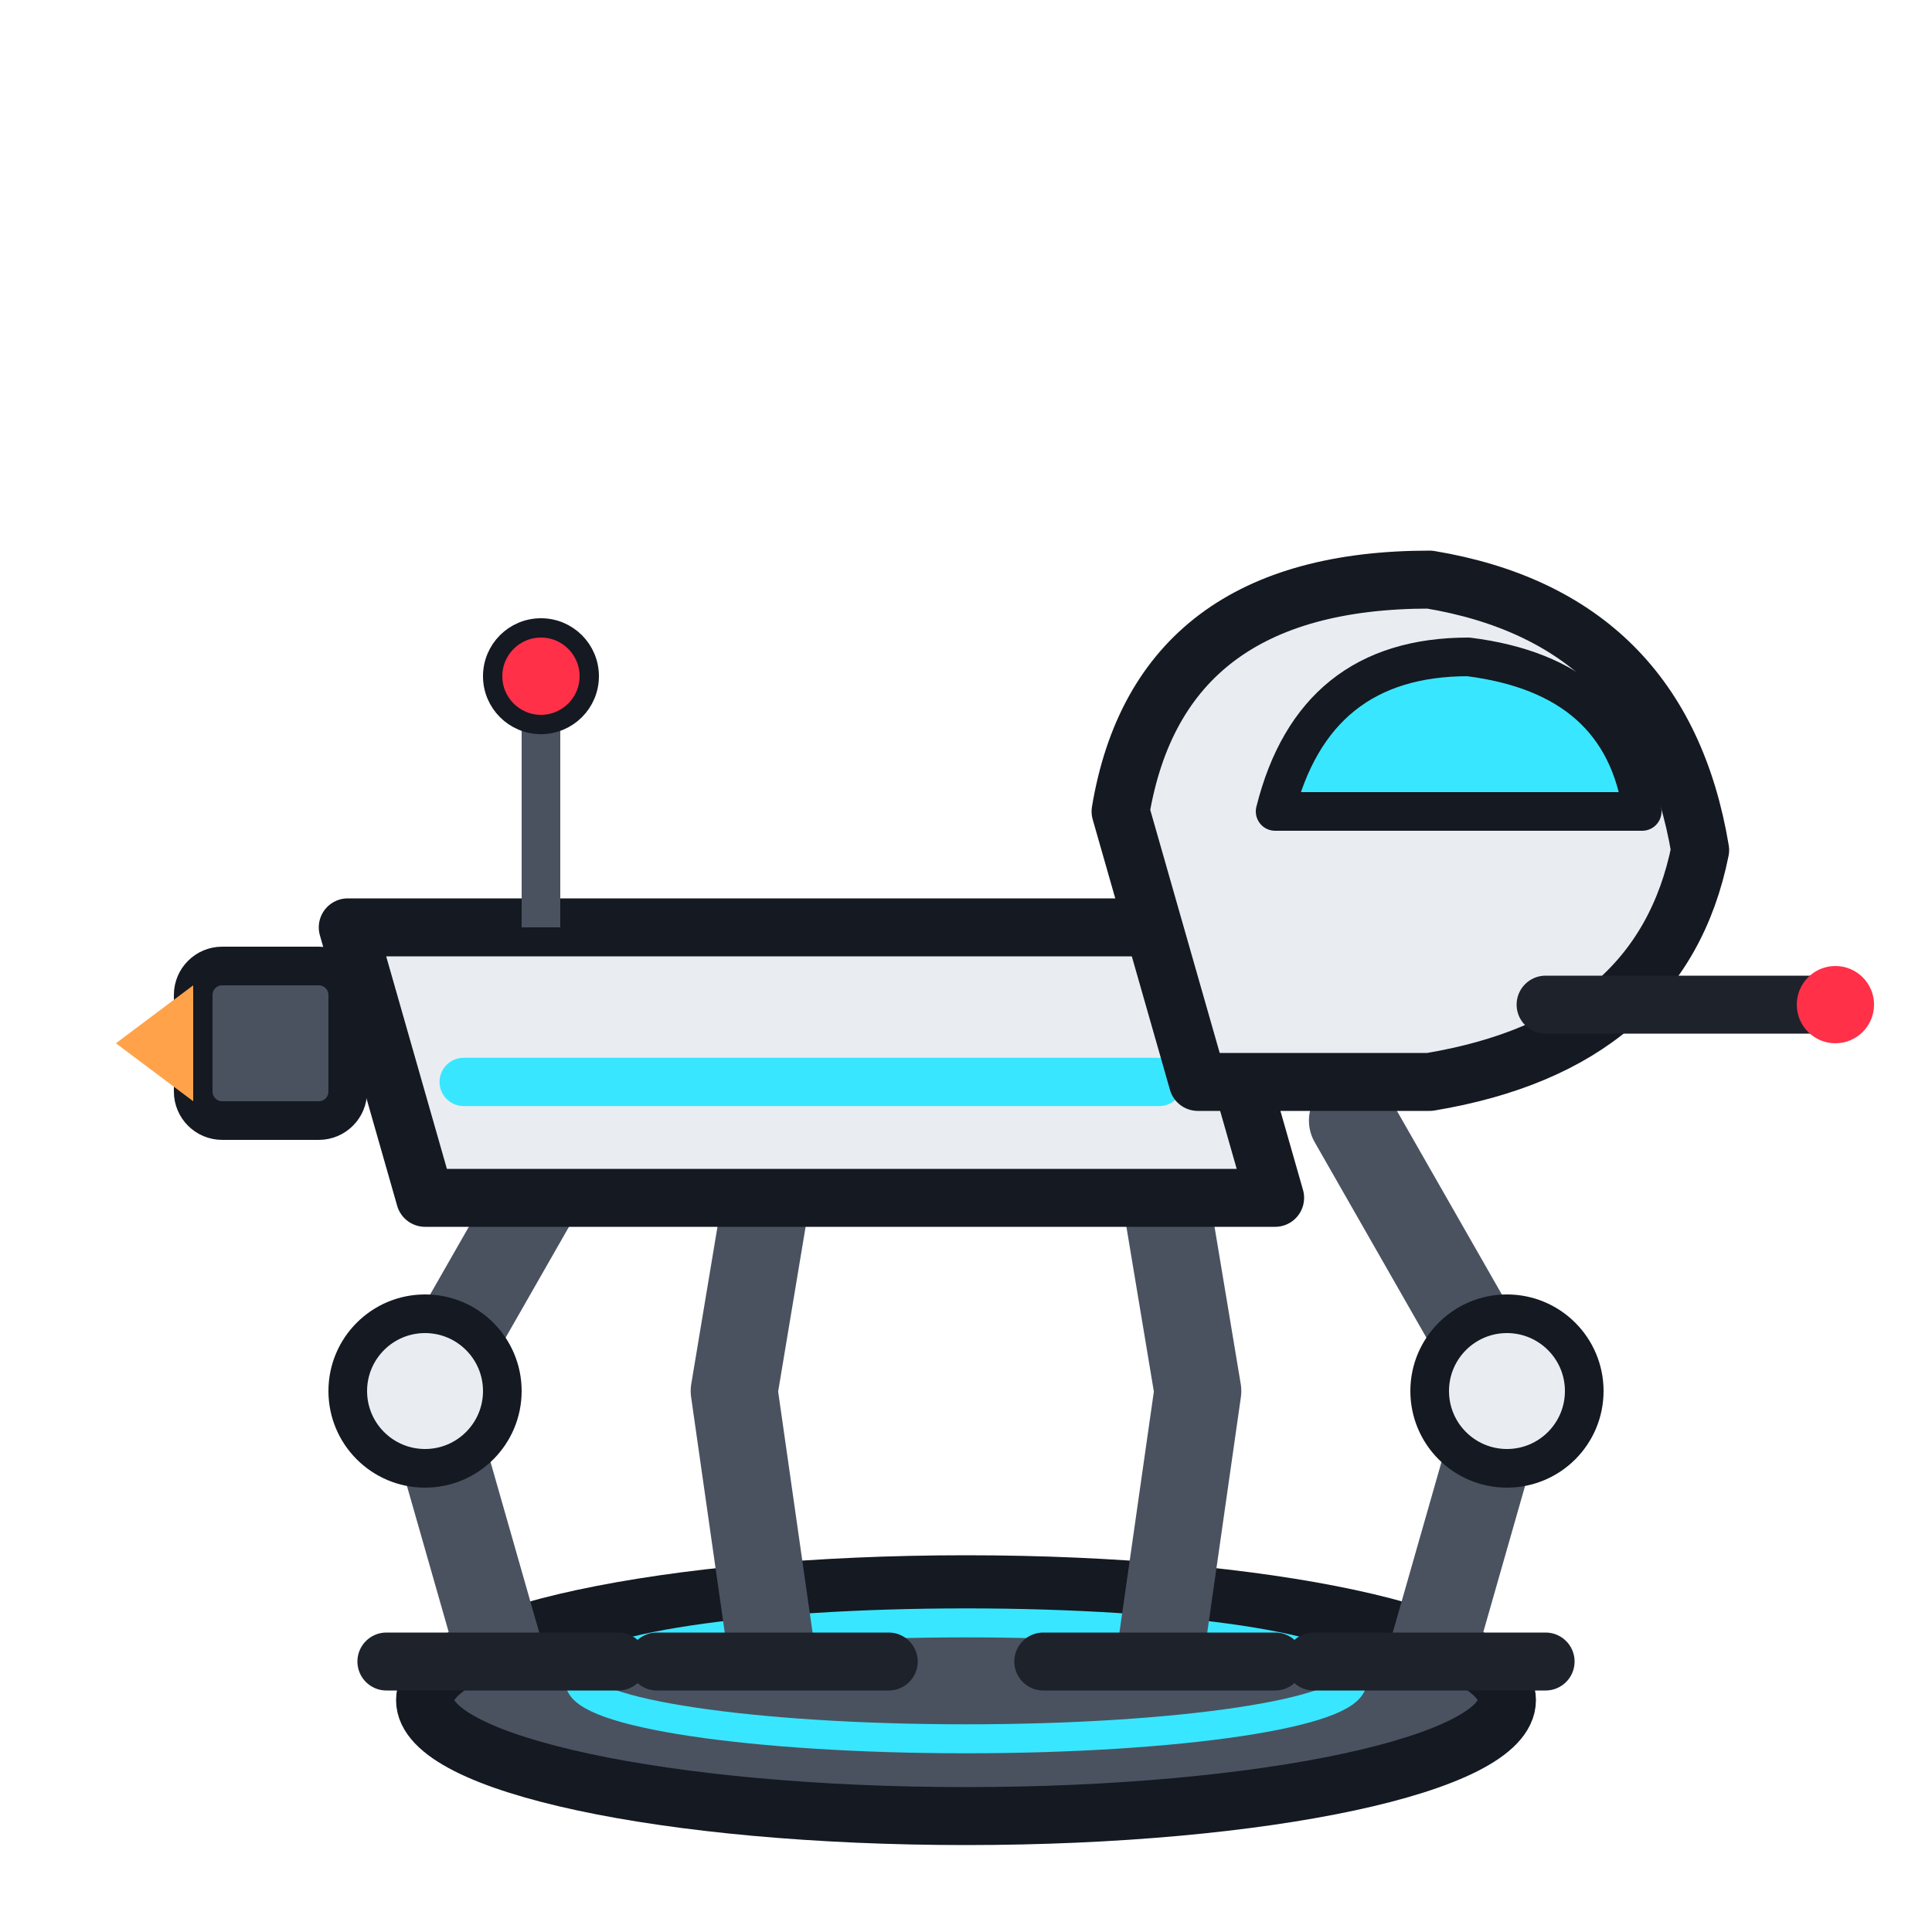
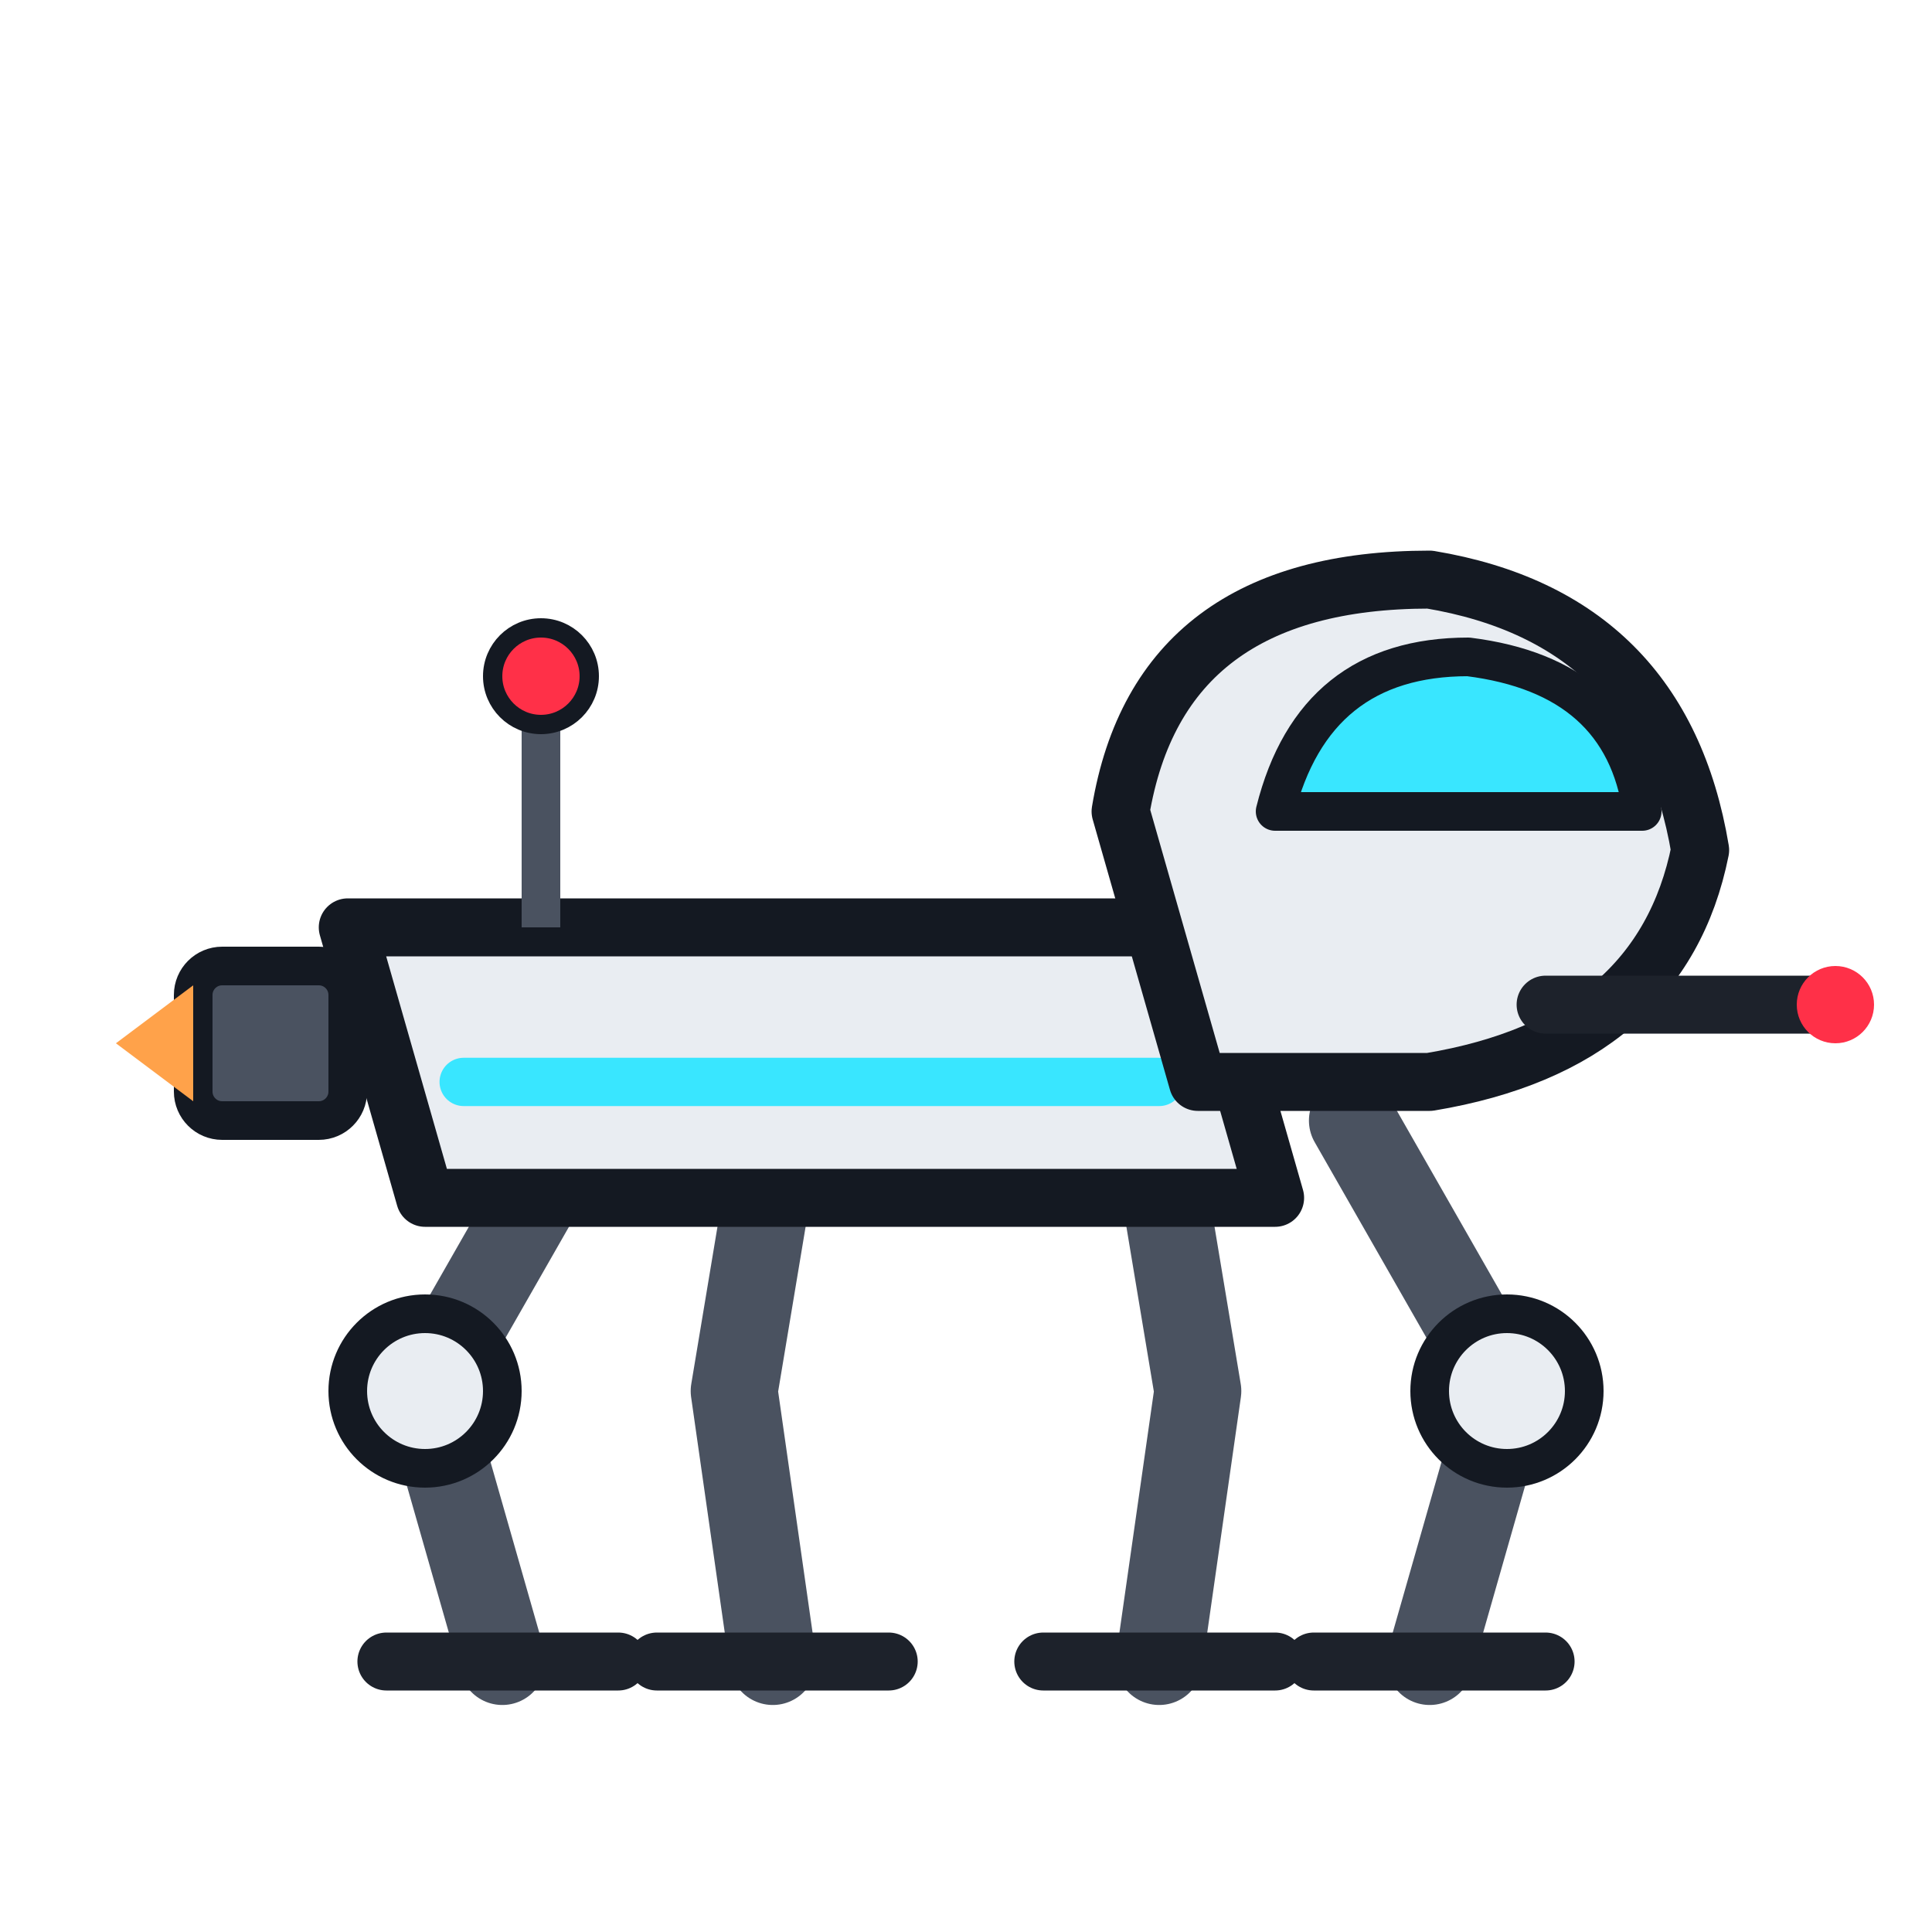
<svg xmlns="http://www.w3.org/2000/svg" viewBox="0 0 100 100">
-   <ellipse cx="50" cy="88" rx="28" ry="6" fill="#4a5260" stroke="#141922" stroke-width="3" />
-   <ellipse cx="50" cy="87" rx="20" ry="3" fill="none" stroke="#39e6ff" stroke-width="1.5" />
  <path d="M30 58 L22 72 L26 86 M40 60 L38 72 L40 86 M60 60 L62 72 L60 86 M70 58 L78 72 L74 86" fill="none" stroke="#4a5260" stroke-width="4.5" stroke-linecap="round" stroke-linejoin="round" />
  <path d="M20 86 H32 M34 86 H46 M54 86 H66 M68 86 H80" stroke="#1d222b" stroke-width="3" stroke-linecap="round" />
  <circle cx="22" cy="72" r="4" fill="#e9edf2" stroke="#141922" stroke-width="2" />
  <circle cx="78" cy="72" r="4" fill="#e9edf2" stroke="#141922" stroke-width="2" />
  <path d="M18 48 H62 L66 62 H22 Z" fill="#e9edf2" stroke="#141922" stroke-width="3" stroke-linejoin="round" />
  <path d="M24 56 H60" stroke="#39e6ff" stroke-width="2.5" stroke-linecap="round" />
  <rect x="10" y="50" width="8" height="8" rx="1.5" fill="#4a5260" stroke="#141922" stroke-width="2" />
  <path d="M10 51 L6 54 L10 57 Z" fill="#ffa24a" />
  <path d="M28 48 V36" stroke="#4a5260" stroke-width="2" />
  <circle cx="28" cy="35" r="2.5" fill="#ff3048" stroke="#141922" stroke-width="1" />
  <path d="M58 42 Q60 30 74 30 Q86 32 88 44 Q86 54 74 56 H62 Z" fill="#e9edf2" stroke="#141922" stroke-width="3" stroke-linejoin="round" />
  <path d="M66 42 Q68 34 76 34 Q84 35 85 42 Z" fill="#39e6ff" stroke="#141922" stroke-width="2" stroke-linejoin="round" />
  <path d="M80 52 H94" stroke="#1d222b" stroke-width="3" stroke-linecap="round" />
  <circle cx="95" cy="52" r="2" fill="#ff3048" />
</svg>
